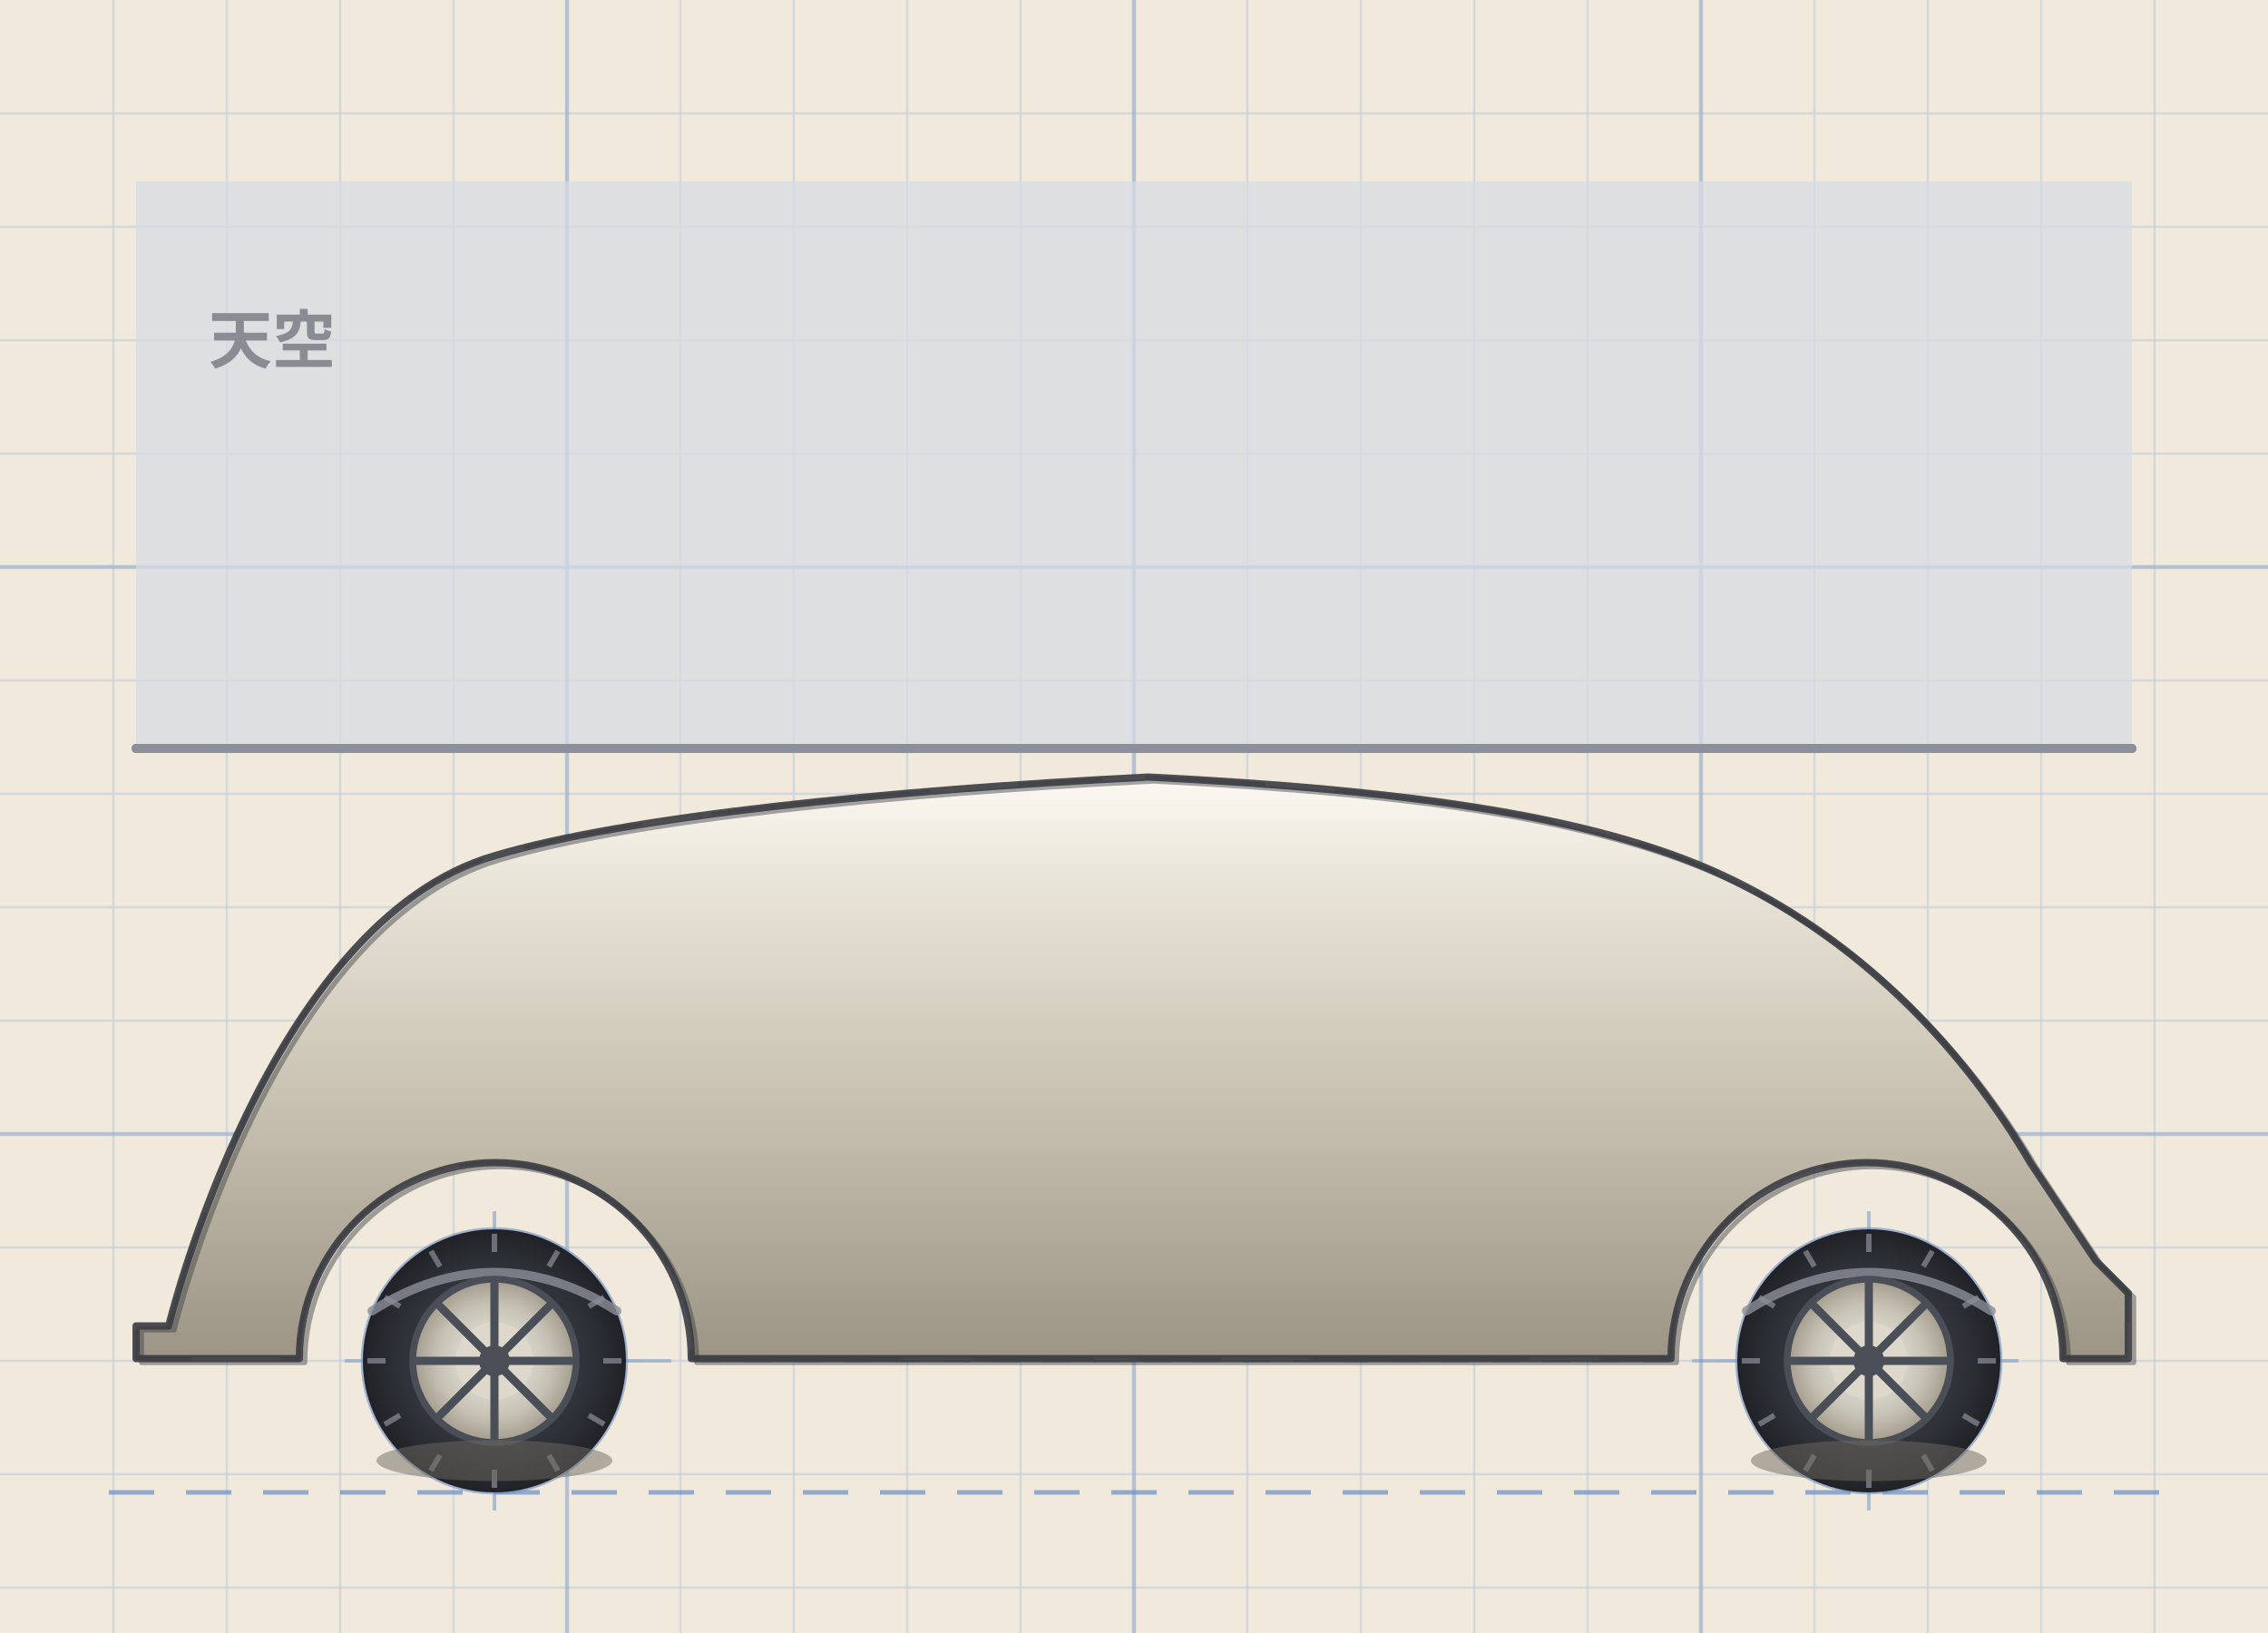
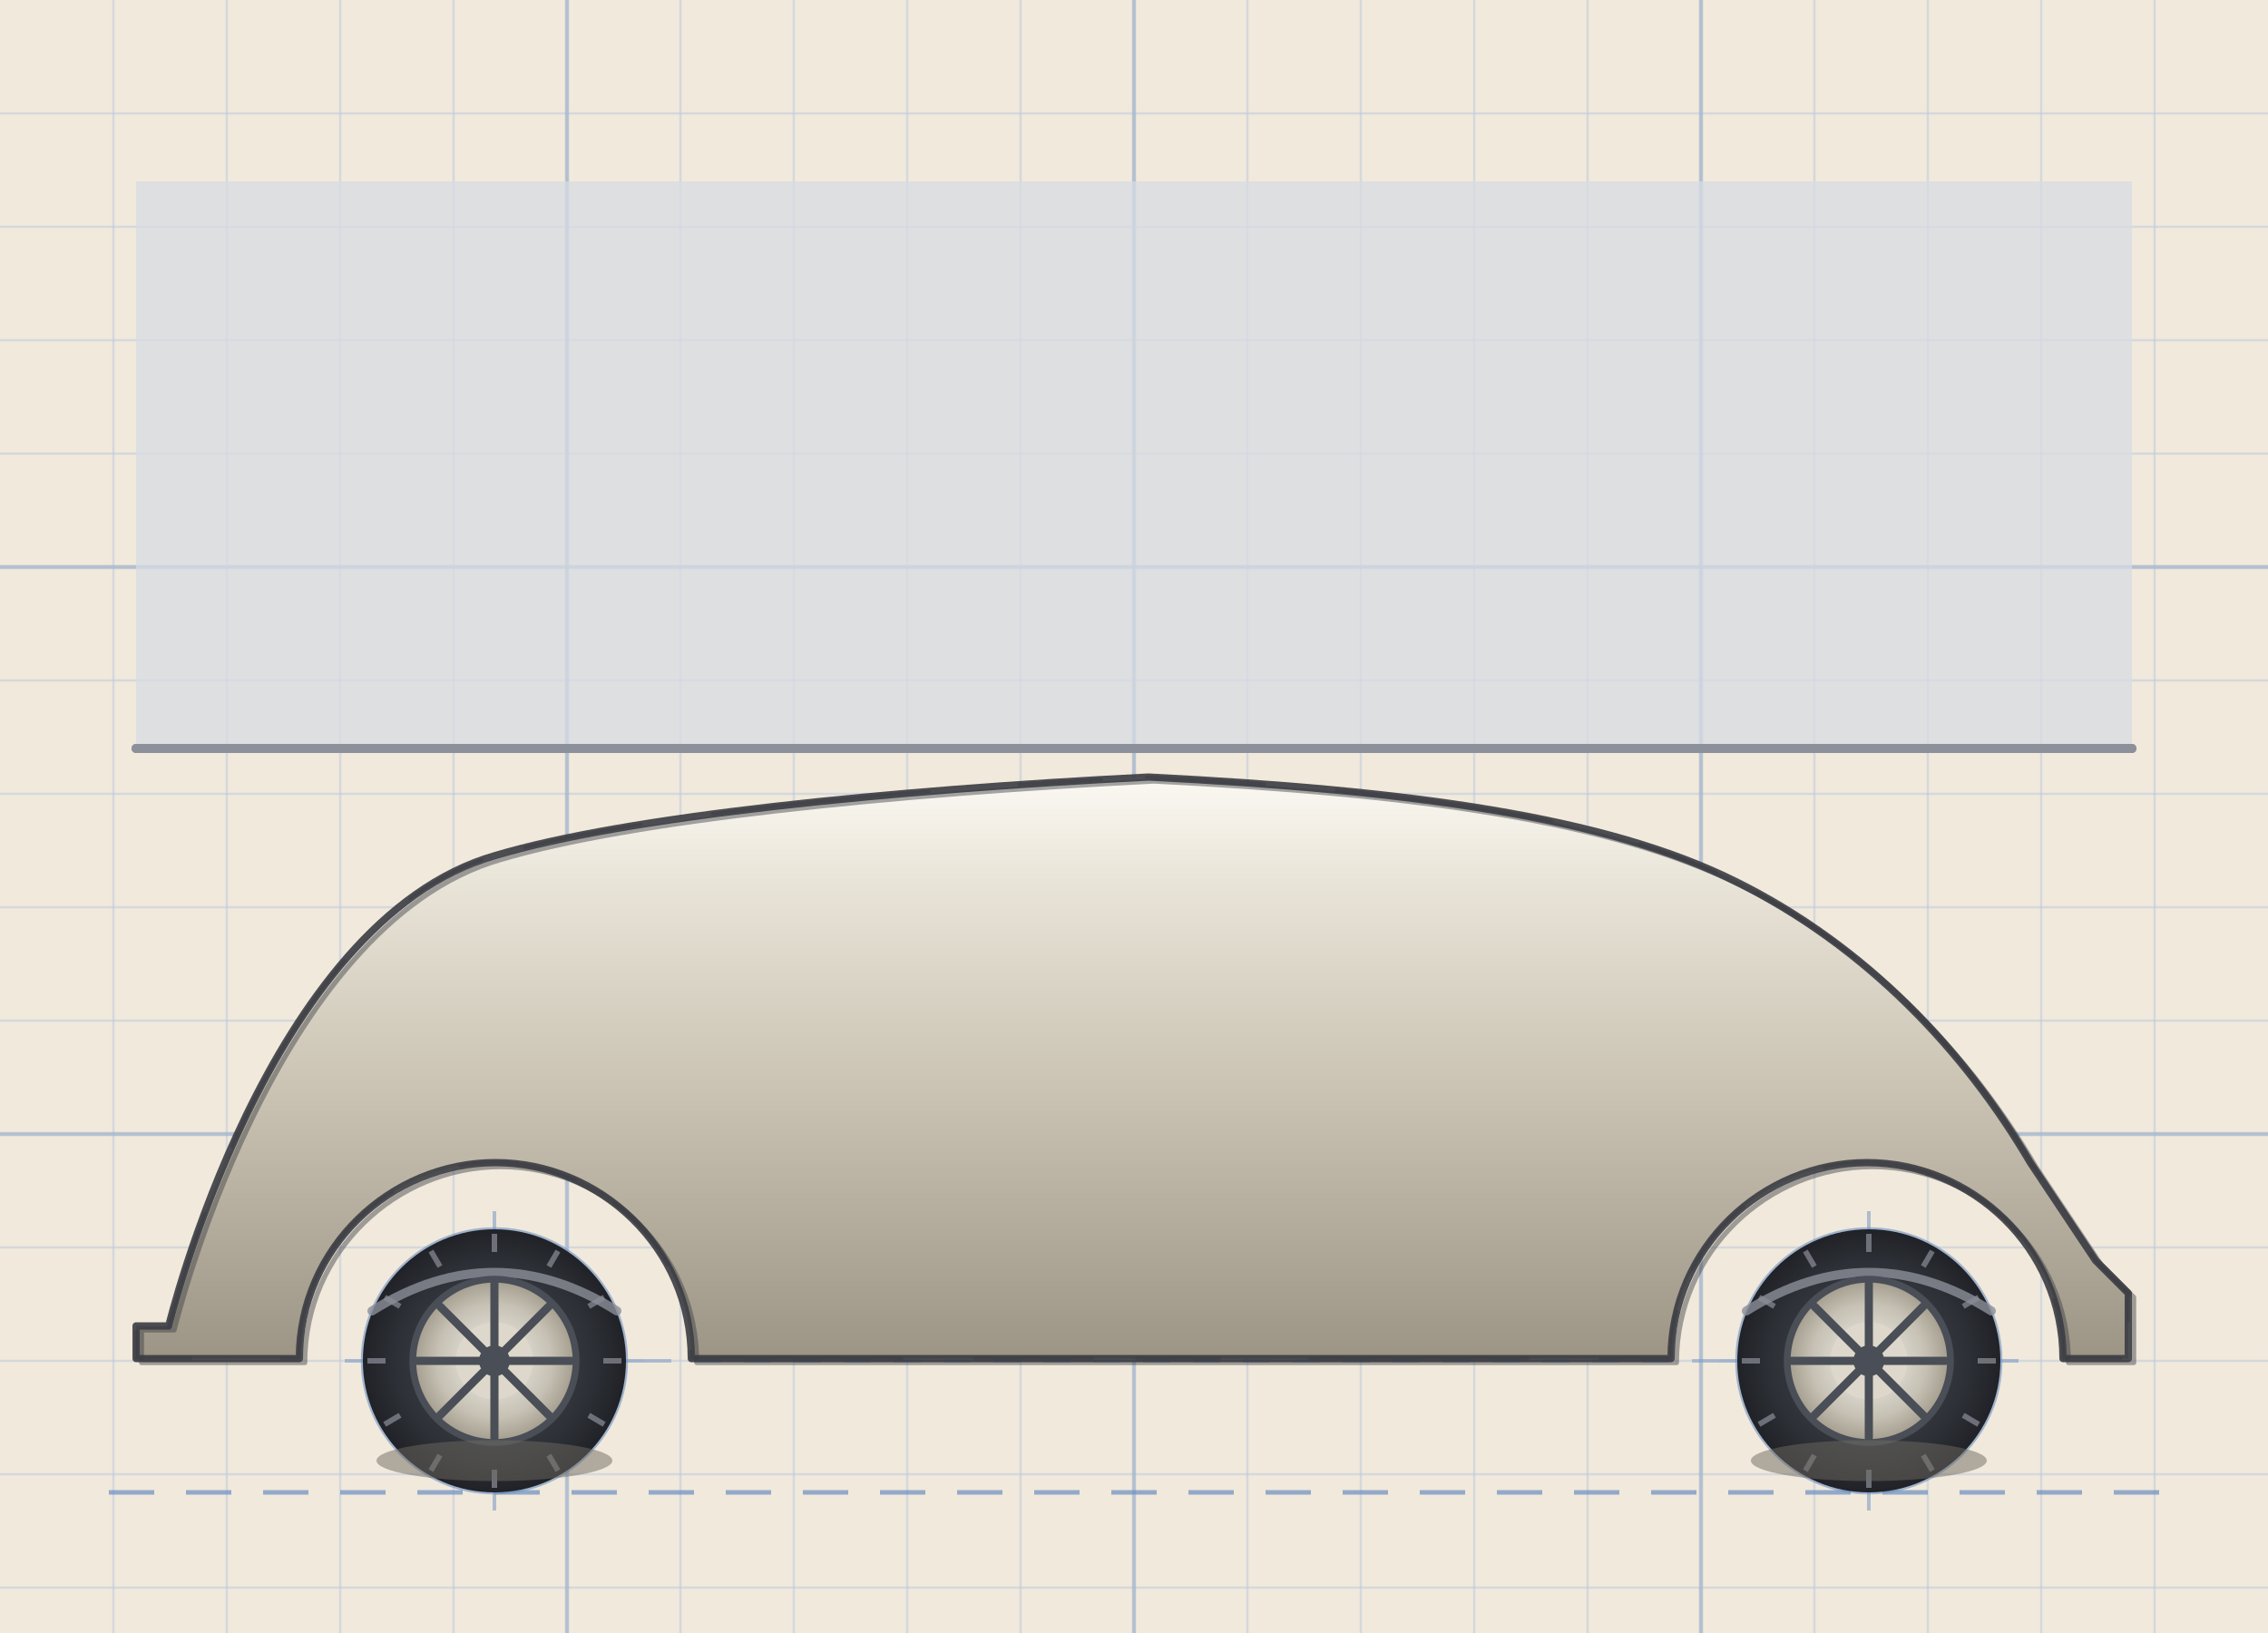
<svg xmlns="http://www.w3.org/2000/svg" viewBox="0 0 500 360" role="img">
  <defs>
    <linearGradient id="gBody" x1="0" y1="0" x2="0" y2="1">
      <stop offset="0%" stop-color="#FBF9F3" />
      <stop offset="18%" stop-color="#E9E4D8" />
      <stop offset="55%" stop-color="#C9C2B2" />
      <stop offset="100%" stop-color="#9C9484" />
    </linearGradient>
    <linearGradient id="gGlass" x1="0" y1="0" x2="0" y2="1">
      <stop offset="0%" stop-color="#55585F" />
      <stop offset="100%" stop-color="#7B7F88" />
    </linearGradient>
    <radialGradient id="gTire" cx="0.5" cy="0.5" r="0.5">
      <stop offset="0%" stop-color="#4A4E55" />
      <stop offset="75%" stop-color="#2D3036" />
      <stop offset="100%" stop-color="#202227" />
    </radialGradient>
    <radialGradient id="gRim" cx="0.5" cy="0.5" r="0.5">
      <stop offset="0%" stop-color="#F3F2EC" />
      <stop offset="70%" stop-color="#C6C1B4" />
      <stop offset="100%" stop-color="#A39C8D" />
    </radialGradient>
    <radialGradient id="gGround" cx="0.5" cy="0.5" r="0.5">
      <stop offset="0%" stop-color="#8A8478" stop-opacity="0.34" />
      <stop offset="100%" stop-color="#8A8478" stop-opacity="0" />
    </radialGradient>
    <radialGradient id="gMetal" cx="0.5" cy="0.36" r="0.66">
      <stop offset="0%" stop-color="#FDFCF8" />
      <stop offset="24%" stop-color="#D4CFC2" />
      <stop offset="48%" stop-color="#8B8478" />
      <stop offset="66%" stop-color="#3A3C42" />
      <stop offset="82%" stop-color="#B9B3A6" />
      <stop offset="100%" stop-color="#6E6A61" />
    </radialGradient>
    <radialGradient id="gMatte" cx="0.5" cy="0.42" r="0.62">
      <stop offset="0%" stop-color="#EFEDE6" />
      <stop offset="55%" stop-color="#B9B4A8" />
      <stop offset="100%" stop-color="#7D786E" />
    </radialGradient>
    <radialGradient id="gGlassBall" cx="0.36" cy="0.32" r="0.7">
      <stop offset="0%" stop-color="#FBF9F3" stop-opacity="0.2" />
      <stop offset="55%" stop-color="#7B7F88" stop-opacity="0.1" />
      <stop offset="100%" stop-color="#3A3C42" stop-opacity="0.38" />
    </radialGradient>
    <linearGradient id="gTonePaper" x1="0" y1="0" x2="0" y2="1">
      <stop offset="0%" stop-color="#D6D0C2" />
      <stop offset="100%" stop-color="#BCB5A5" />
    </linearGradient>
    <linearGradient id="gScreen" x1="0" y1="0" x2="0" y2="1">
      <stop offset="0%" stop-color="#41444C" />
      <stop offset="100%" stop-color="#22242A" />
    </linearGradient>
  </defs>
  <rect x="0" y="0" width="500" height="360" fill="#F1E9DB" />
  <line x1="25" y1="0" x2="25" y2="360" stroke="#B9C8DC" stroke-width="0.5" opacity="0.5" />
  <line x1="50" y1="0" x2="50" y2="360" stroke="#B9C8DC" stroke-width="0.5" opacity="0.5" />
  <line x1="75" y1="0" x2="75" y2="360" stroke="#B9C8DC" stroke-width="0.5" opacity="0.5" />
  <line x1="100" y1="0" x2="100" y2="360" stroke="#B9C8DC" stroke-width="0.5" opacity="0.5" />
  <line x1="125" y1="0" x2="125" y2="360" stroke="#B9C8DC" stroke-width="0.5" opacity="0.5" />
  <line x1="150" y1="0" x2="150" y2="360" stroke="#B9C8DC" stroke-width="0.5" opacity="0.5" />
  <line x1="175" y1="0" x2="175" y2="360" stroke="#B9C8DC" stroke-width="0.5" opacity="0.5" />
  <line x1="200" y1="0" x2="200" y2="360" stroke="#B9C8DC" stroke-width="0.5" opacity="0.5" />
  <line x1="225" y1="0" x2="225" y2="360" stroke="#B9C8DC" stroke-width="0.5" opacity="0.5" />
  <line x1="250" y1="0" x2="250" y2="360" stroke="#B9C8DC" stroke-width="0.5" opacity="0.5" />
  <line x1="275" y1="0" x2="275" y2="360" stroke="#B9C8DC" stroke-width="0.5" opacity="0.5" />
  <line x1="300" y1="0" x2="300" y2="360" stroke="#B9C8DC" stroke-width="0.5" opacity="0.5" />
  <line x1="325" y1="0" x2="325" y2="360" stroke="#B9C8DC" stroke-width="0.5" opacity="0.5" />
  <line x1="350" y1="0" x2="350" y2="360" stroke="#B9C8DC" stroke-width="0.5" opacity="0.5" />
  <line x1="375" y1="0" x2="375" y2="360" stroke="#B9C8DC" stroke-width="0.5" opacity="0.5" />
  <line x1="400" y1="0" x2="400" y2="360" stroke="#B9C8DC" stroke-width="0.5" opacity="0.5" />
  <line x1="425" y1="0" x2="425" y2="360" stroke="#B9C8DC" stroke-width="0.5" opacity="0.5" />
  <line x1="450" y1="0" x2="450" y2="360" stroke="#B9C8DC" stroke-width="0.5" opacity="0.5" />
  <line x1="475" y1="0" x2="475" y2="360" stroke="#B9C8DC" stroke-width="0.5" opacity="0.5" />
  <line x1="0" y1="25" x2="500" y2="25" stroke="#B9C8DC" stroke-width="0.5" opacity="0.5" />
  <line x1="0" y1="50" x2="500" y2="50" stroke="#B9C8DC" stroke-width="0.5" opacity="0.5" />
  <line x1="0" y1="75" x2="500" y2="75" stroke="#B9C8DC" stroke-width="0.5" opacity="0.5" />
  <line x1="0" y1="100" x2="500" y2="100" stroke="#B9C8DC" stroke-width="0.5" opacity="0.5" />
  <line x1="0" y1="125" x2="500" y2="125" stroke="#B9C8DC" stroke-width="0.5" opacity="0.5" />
  <line x1="0" y1="150" x2="500" y2="150" stroke="#B9C8DC" stroke-width="0.5" opacity="0.5" />
  <line x1="0" y1="175" x2="500" y2="175" stroke="#B9C8DC" stroke-width="0.5" opacity="0.5" />
  <line x1="0" y1="200" x2="500" y2="200" stroke="#B9C8DC" stroke-width="0.5" opacity="0.5" />
  <line x1="0" y1="225" x2="500" y2="225" stroke="#B9C8DC" stroke-width="0.5" opacity="0.5" />
  <line x1="0" y1="250" x2="500" y2="250" stroke="#B9C8DC" stroke-width="0.5" opacity="0.5" />
  <line x1="0" y1="275" x2="500" y2="275" stroke="#B9C8DC" stroke-width="0.5" opacity="0.5" />
  <line x1="0" y1="300" x2="500" y2="300" stroke="#B9C8DC" stroke-width="0.5" opacity="0.5" />
  <line x1="0" y1="325" x2="500" y2="325" stroke="#B9C8DC" stroke-width="0.5" opacity="0.5" />
  <line x1="0" y1="350" x2="500" y2="350" stroke="#B9C8DC" stroke-width="0.5" opacity="0.5" />
  <line x1="125" y1="0" x2="125" y2="360" stroke="#9FB2CC" stroke-width="0.9" opacity="0.65" />
  <line x1="250" y1="0" x2="250" y2="360" stroke="#9FB2CC" stroke-width="0.9" opacity="0.65" />
  <line x1="375" y1="0" x2="375" y2="360" stroke="#9FB2CC" stroke-width="0.9" opacity="0.65" />
  <line x1="0" y1="125" x2="500" y2="125" stroke="#9FB2CC" stroke-width="0.9" opacity="0.65" />
  <line x1="0" y1="250" x2="500" y2="250" stroke="#9FB2CC" stroke-width="0.9" opacity="0.65" />
  <line x1="24" y1="329" x2="476" y2="329" stroke="#6B8FC2" stroke-width="1.0" stroke-dasharray="10 7" opacity="0.7" />
  <circle cx="109" cy="300" r="29" stroke="#6B8FC2" stroke-width="0.9" fill="none" opacity="0.6" />
  <line x1="76" y1="300" x2="142" y2="300" stroke="#6B8FC2" stroke-width="0.8" opacity="0.5" />
  <line x1="109" y1="267" x2="109" y2="333" stroke="#6B8FC2" stroke-width="0.8" opacity="0.5" />
  <circle cx="412" cy="300" r="29" stroke="#6B8FC2" stroke-width="0.9" fill="none" opacity="0.6" />
  <line x1="379" y1="300" x2="445" y2="300" stroke="#6B8FC2" stroke-width="0.8" opacity="0.5" />
  <line x1="412" y1="267" x2="412" y2="333" stroke="#6B8FC2" stroke-width="0.8" opacity="0.5" />
  <line x1="109" y1="300" x2="412" y2="300" stroke="#6B8FC2" stroke-width="0.8" stroke-dasharray="6 5" opacity="0.45" />
  <path d="M30 40 L470 40 L470 165 L30 165 Z" stroke="#3A3C42" stroke-width="0" stroke-linecap="round" stroke-linejoin="round" fill="#D9DDE4" fill-opacity="0.5" />
  <line x1="30" y1="165" x2="470" y2="165" stroke="#8B909B" stroke-width="2" stroke-linecap="round" stroke-linejoin="round" />
-   <text x="60" y="80" text-anchor="middle" font-size="14" font-family="'Microsoft YaHei', sans-serif" font-weight="600" fill="#3A3C42">天空</text>
  <path d="M30 40 L470 40 L470 165 L30 165 Z" stroke="#3A3C42" stroke-width="0" stroke-linecap="round" stroke-linejoin="round" fill="#D9DDE4" fill-opacity="0.5" />
  <line x1="30" y1="165" x2="470" y2="165" stroke="#8B909B" stroke-width="2" stroke-linecap="round" stroke-linejoin="round" />
  <path d="M37.2 292.3 C37.2 292.3 58.8 203.0 109.2 188.6 C138.0 180.0 195.6 174.2 253.2 171.3 C310.8 174.2 354.0 180.0 382.8 194.4 C411.6 208.7 433.2 231.8 447.6 256.3 L462.0 277.9 L469.2 285.1 L469.2 299.5 L454.8 299.5 C454.8 275.0 434.6 256.3 411.6 256.3 C388.6 256.3 368.4 275.0 368.4 299.5 L152.4 299.5 C152.4 275.0 132.2 256.3 109.2 256.3 C86.2 256.3 66.0 275.0 66.0 299.5 L30.0 299.5 L30.0 292.3 Z" fill="url(#gBody)" />
  <path d="M37.2 292.3 C37.2 292.3 58.8 203.0 109.2 188.6 C138.0 180.0 195.6 174.2 253.2 171.3 C310.8 174.2 354.0 180.0 382.8 194.4 C411.6 208.7 433.2 231.8 447.6 256.3 L462.0 277.9 L469.2 285.1 L469.2 299.5 L454.8 299.5 C454.8 275.0 434.6 256.3 411.6 256.3 C388.6 256.3 368.4 275.0 368.4 299.5 L152.4 299.5 C152.4 275.0 132.2 256.3 109.2 256.3 C86.2 256.3 66.0 275.0 66.0 299.5 L30.0 299.5 L30.0 292.3 Z" stroke="#3A3C42" stroke-width="1.6" stroke-linecap="round" stroke-linejoin="round" fill="none" opacity="0.9" />
  <path d="M37.2 292.3 C37.2 292.3 58.8 203.0 109.2 188.6 C138.0 180.0 195.6 174.2 253.2 171.3 C310.8 174.2 354.0 180.0 382.8 194.4 C411.6 208.7 433.2 231.8 447.6 256.3 L462.0 277.9 L469.2 285.1 L469.2 299.5 L454.8 299.5 C454.8 275.0 434.6 256.3 411.6 256.3 C388.6 256.3 368.4 275.0 368.4 299.5 L152.4 299.5 C152.4 275.0 132.2 256.3 109.2 256.3 C86.2 256.3 66.0 275.0 66.0 299.5 L30.0 299.5 L30.0 292.3 Z" stroke="#3A3C42" stroke-width="1.1" stroke-linecap="round" stroke-linejoin="round" fill="none" opacity="0.45" transform="translate(1.2 0.9)" />
  <path d="M37.2 292.3 C37.2 292.3 58.8 203.0 109.2 188.6 C138.0 180.0 195.6 174.2 253.2 171.3 C310.8 174.2 354.0 180.0 382.8 194.4 C411.6 208.7 433.2 231.8 447.6 256.3 L462.0 277.9 L469.2 285.1 L469.2 299.5 L454.8 299.5 C454.8 275.0 434.6 256.3 411.6 256.3 C388.6 256.3 368.4 275.0 368.4 299.5 L152.4 299.5 C152.4 275.0 132.2 256.3 109.2 256.3 C86.2 256.3 66.0 275.0 66.0 299.5 L30.0 299.5 L30.0 292.3 Z" stroke="#3A3C42" stroke-width="0.8" stroke-linecap="round" stroke-linejoin="round" fill="none" stroke-dasharray="26 16 48 20 18 10" opacity="0.5" />
  <circle cx="109" cy="300" r="29" fill="url(#gTire)" />
  <line x1="133.0" y1="300.0" x2="137.0" y2="300.0" stroke="#8B8F98" stroke-width="1.2" opacity="0.7" />
  <line x1="129.8" y1="312.0" x2="133.2" y2="314.0" stroke="#8B8F98" stroke-width="1.2" opacity="0.7" />
  <line x1="121.0" y1="320.8" x2="123.0" y2="324.2" stroke="#8B8F98" stroke-width="1.2" opacity="0.7" />
  <line x1="109.0" y1="324.0" x2="109.0" y2="328.0" stroke="#8B8F98" stroke-width="1.2" opacity="0.7" />
  <line x1="97.0" y1="320.8" x2="95.0" y2="324.2" stroke="#8B8F98" stroke-width="1.2" opacity="0.7" />
  <line x1="88.2" y1="312.0" x2="84.8" y2="314.0" stroke="#8B8F98" stroke-width="1.2" opacity="0.7" />
  <line x1="85.0" y1="300.0" x2="81.0" y2="300.0" stroke="#8B8F98" stroke-width="1.2" opacity="0.7" />
  <line x1="88.2" y1="288.0" x2="84.8" y2="286.0" stroke="#8B8F98" stroke-width="1.2" opacity="0.7" />
  <line x1="97.0" y1="279.2" x2="95.0" y2="275.8" stroke="#8B8F98" stroke-width="1.2" opacity="0.7" />
  <line x1="109.0" y1="276.0" x2="109.0" y2="272.0" stroke="#8B8F98" stroke-width="1.2" opacity="0.7" />
  <line x1="121.0" y1="279.2" x2="123.0" y2="275.8" stroke="#8B8F98" stroke-width="1.2" opacity="0.7" />
  <line x1="129.8" y1="288.0" x2="133.2" y2="286.0" stroke="#8B8F98" stroke-width="1.2" opacity="0.7" />
  <path d="M82 289 Q109 272 136 289" stroke="#8B8F98" stroke-width="2.0" fill="none" stroke-linecap="round" opacity="0.8" />
  <circle cx="109" cy="300" r="18" fill="url(#gRim)" stroke="#4A4E56" stroke-width="1.5" />
  <circle cx="109" cy="300" r="8.5" fill="#DDD8CB" />
  <line x1="109" y1="300" x2="126.0" y2="300.0" stroke="#4A4E56" stroke-width="1.8" stroke-linecap="round" />
  <line x1="109" y1="300" x2="121.0" y2="312.0" stroke="#4A4E56" stroke-width="1.8" stroke-linecap="round" />
  <line x1="109" y1="300" x2="109.0" y2="317.0" stroke="#4A4E56" stroke-width="1.8" stroke-linecap="round" />
  <line x1="109" y1="300" x2="97.0" y2="312.0" stroke="#4A4E56" stroke-width="1.8" stroke-linecap="round" />
  <line x1="109" y1="300" x2="92.0" y2="300.0" stroke="#4A4E56" stroke-width="1.8" stroke-linecap="round" />
  <line x1="109" y1="300" x2="97.0" y2="288.0" stroke="#4A4E56" stroke-width="1.8" stroke-linecap="round" />
  <line x1="109" y1="300" x2="109.0" y2="283.0" stroke="#4A4E56" stroke-width="1.8" stroke-linecap="round" />
  <line x1="109" y1="300" x2="121.0" y2="288.0" stroke="#4A4E56" stroke-width="1.8" stroke-linecap="round" />
  <circle cx="109" cy="300" r="3.4" fill="#4A4E56" />
  <ellipse cx="109" cy="322" rx="26" ry="4.5" fill="#6E6A61" opacity="0.5" />
  <circle cx="412" cy="300" r="29" fill="url(#gTire)" />
  <line x1="436.0" y1="300.0" x2="440.0" y2="300.0" stroke="#8B8F98" stroke-width="1.2" opacity="0.7" />
  <line x1="432.8" y1="312.0" x2="436.2" y2="314.0" stroke="#8B8F98" stroke-width="1.2" opacity="0.7" />
  <line x1="424.0" y1="320.8" x2="426.0" y2="324.2" stroke="#8B8F98" stroke-width="1.2" opacity="0.7" />
  <line x1="412.0" y1="324.0" x2="412.0" y2="328.0" stroke="#8B8F98" stroke-width="1.2" opacity="0.7" />
  <line x1="400.0" y1="320.8" x2="398.0" y2="324.2" stroke="#8B8F98" stroke-width="1.2" opacity="0.7" />
  <line x1="391.2" y1="312.0" x2="387.8" y2="314.0" stroke="#8B8F98" stroke-width="1.2" opacity="0.7" />
  <line x1="388.0" y1="300.0" x2="384.0" y2="300.0" stroke="#8B8F98" stroke-width="1.2" opacity="0.7" />
  <line x1="391.2" y1="288.0" x2="387.8" y2="286.0" stroke="#8B8F98" stroke-width="1.2" opacity="0.7" />
  <line x1="400.0" y1="279.2" x2="398.0" y2="275.8" stroke="#8B8F98" stroke-width="1.2" opacity="0.7" />
  <line x1="412.0" y1="276.0" x2="412.0" y2="272.0" stroke="#8B8F98" stroke-width="1.2" opacity="0.7" />
  <line x1="424.0" y1="279.2" x2="426.0" y2="275.8" stroke="#8B8F98" stroke-width="1.2" opacity="0.7" />
  <line x1="432.8" y1="288.0" x2="436.2" y2="286.0" stroke="#8B8F98" stroke-width="1.2" opacity="0.7" />
  <path d="M385 289 Q412 272 439 289" stroke="#8B8F98" stroke-width="2.0" fill="none" stroke-linecap="round" opacity="0.8" />
  <circle cx="412" cy="300" r="18" fill="url(#gRim)" stroke="#4A4E56" stroke-width="1.5" />
  <circle cx="412" cy="300" r="8.5" fill="#DDD8CB" />
  <line x1="412" y1="300" x2="429.0" y2="300.0" stroke="#4A4E56" stroke-width="1.8" stroke-linecap="round" />
  <line x1="412" y1="300" x2="424.0" y2="312.0" stroke="#4A4E56" stroke-width="1.8" stroke-linecap="round" />
  <line x1="412" y1="300" x2="412.0" y2="317.0" stroke="#4A4E56" stroke-width="1.8" stroke-linecap="round" />
  <line x1="412" y1="300" x2="400.0" y2="312.0" stroke="#4A4E56" stroke-width="1.8" stroke-linecap="round" />
  <line x1="412" y1="300" x2="395.0" y2="300.0" stroke="#4A4E56" stroke-width="1.8" stroke-linecap="round" />
  <line x1="412" y1="300" x2="400.0" y2="288.0" stroke="#4A4E56" stroke-width="1.8" stroke-linecap="round" />
  <line x1="412" y1="300" x2="412.0" y2="283.0" stroke="#4A4E56" stroke-width="1.8" stroke-linecap="round" />
  <line x1="412" y1="300" x2="424.0" y2="288.0" stroke="#4A4E56" stroke-width="1.8" stroke-linecap="round" />
  <circle cx="412" cy="300" r="3.4" fill="#4A4E56" />
  <ellipse cx="412" cy="322" rx="26" ry="4.5" fill="#6E6A61" opacity="0.5" />
</svg>
